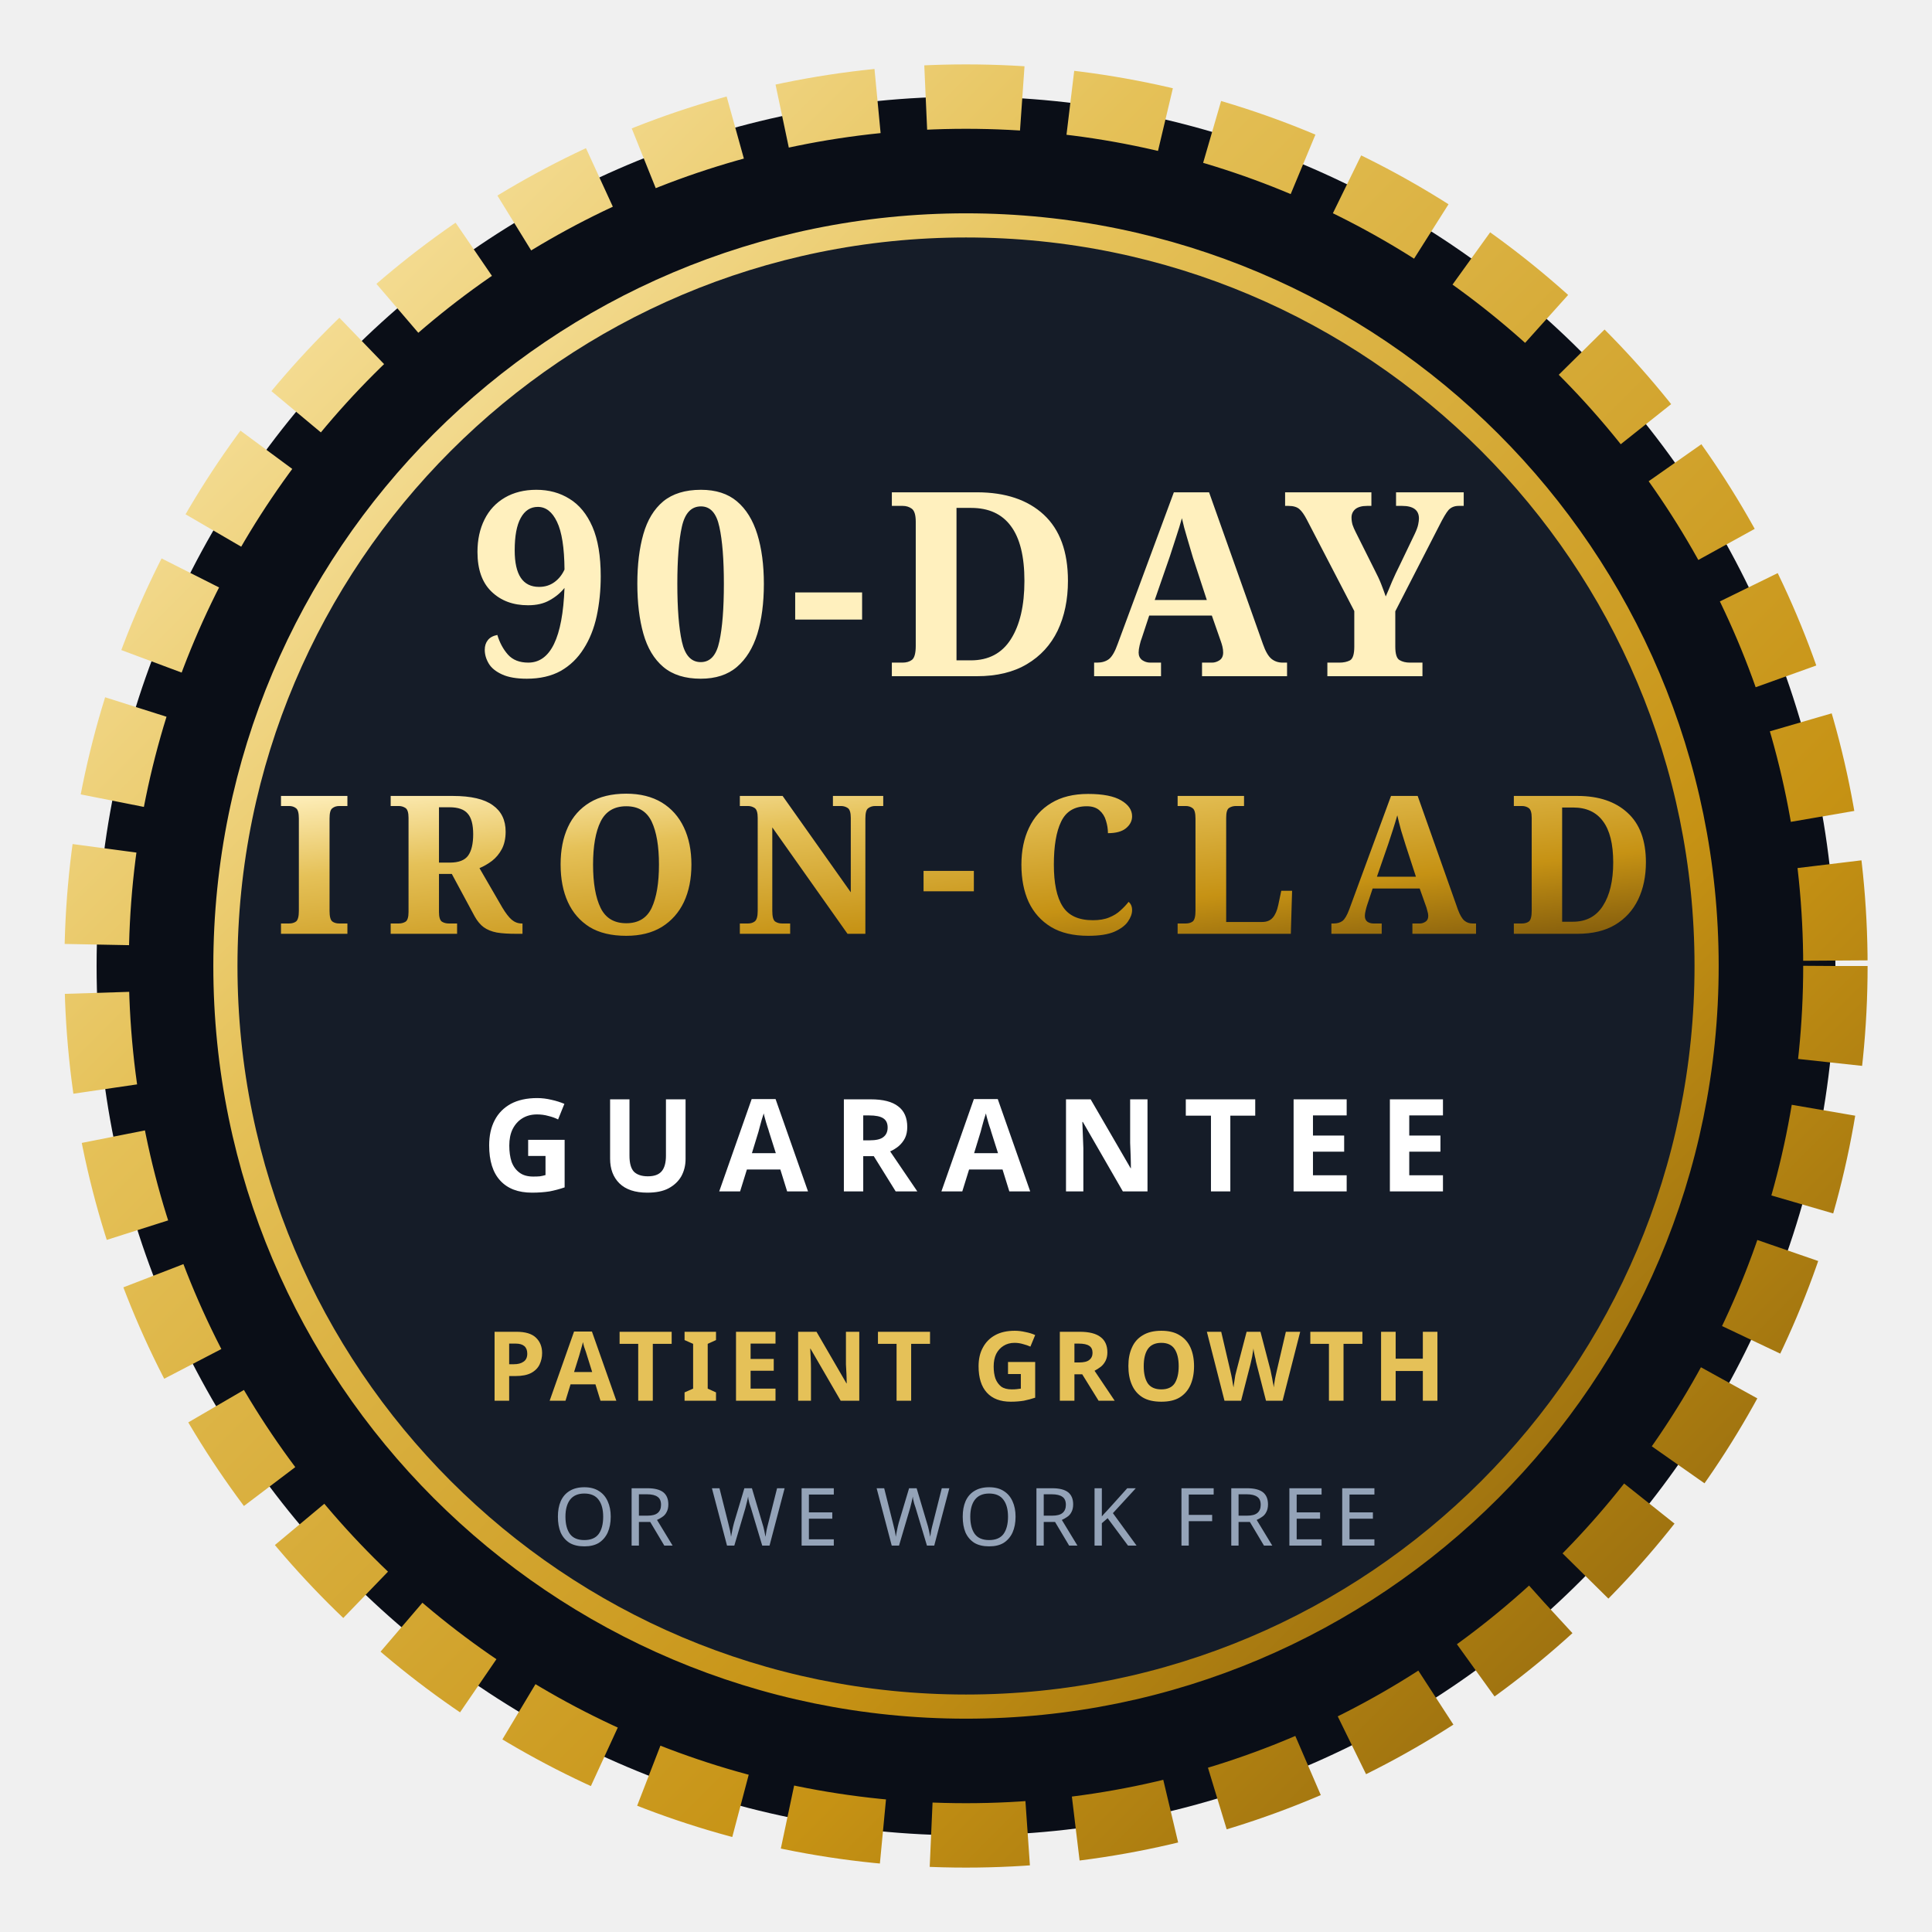
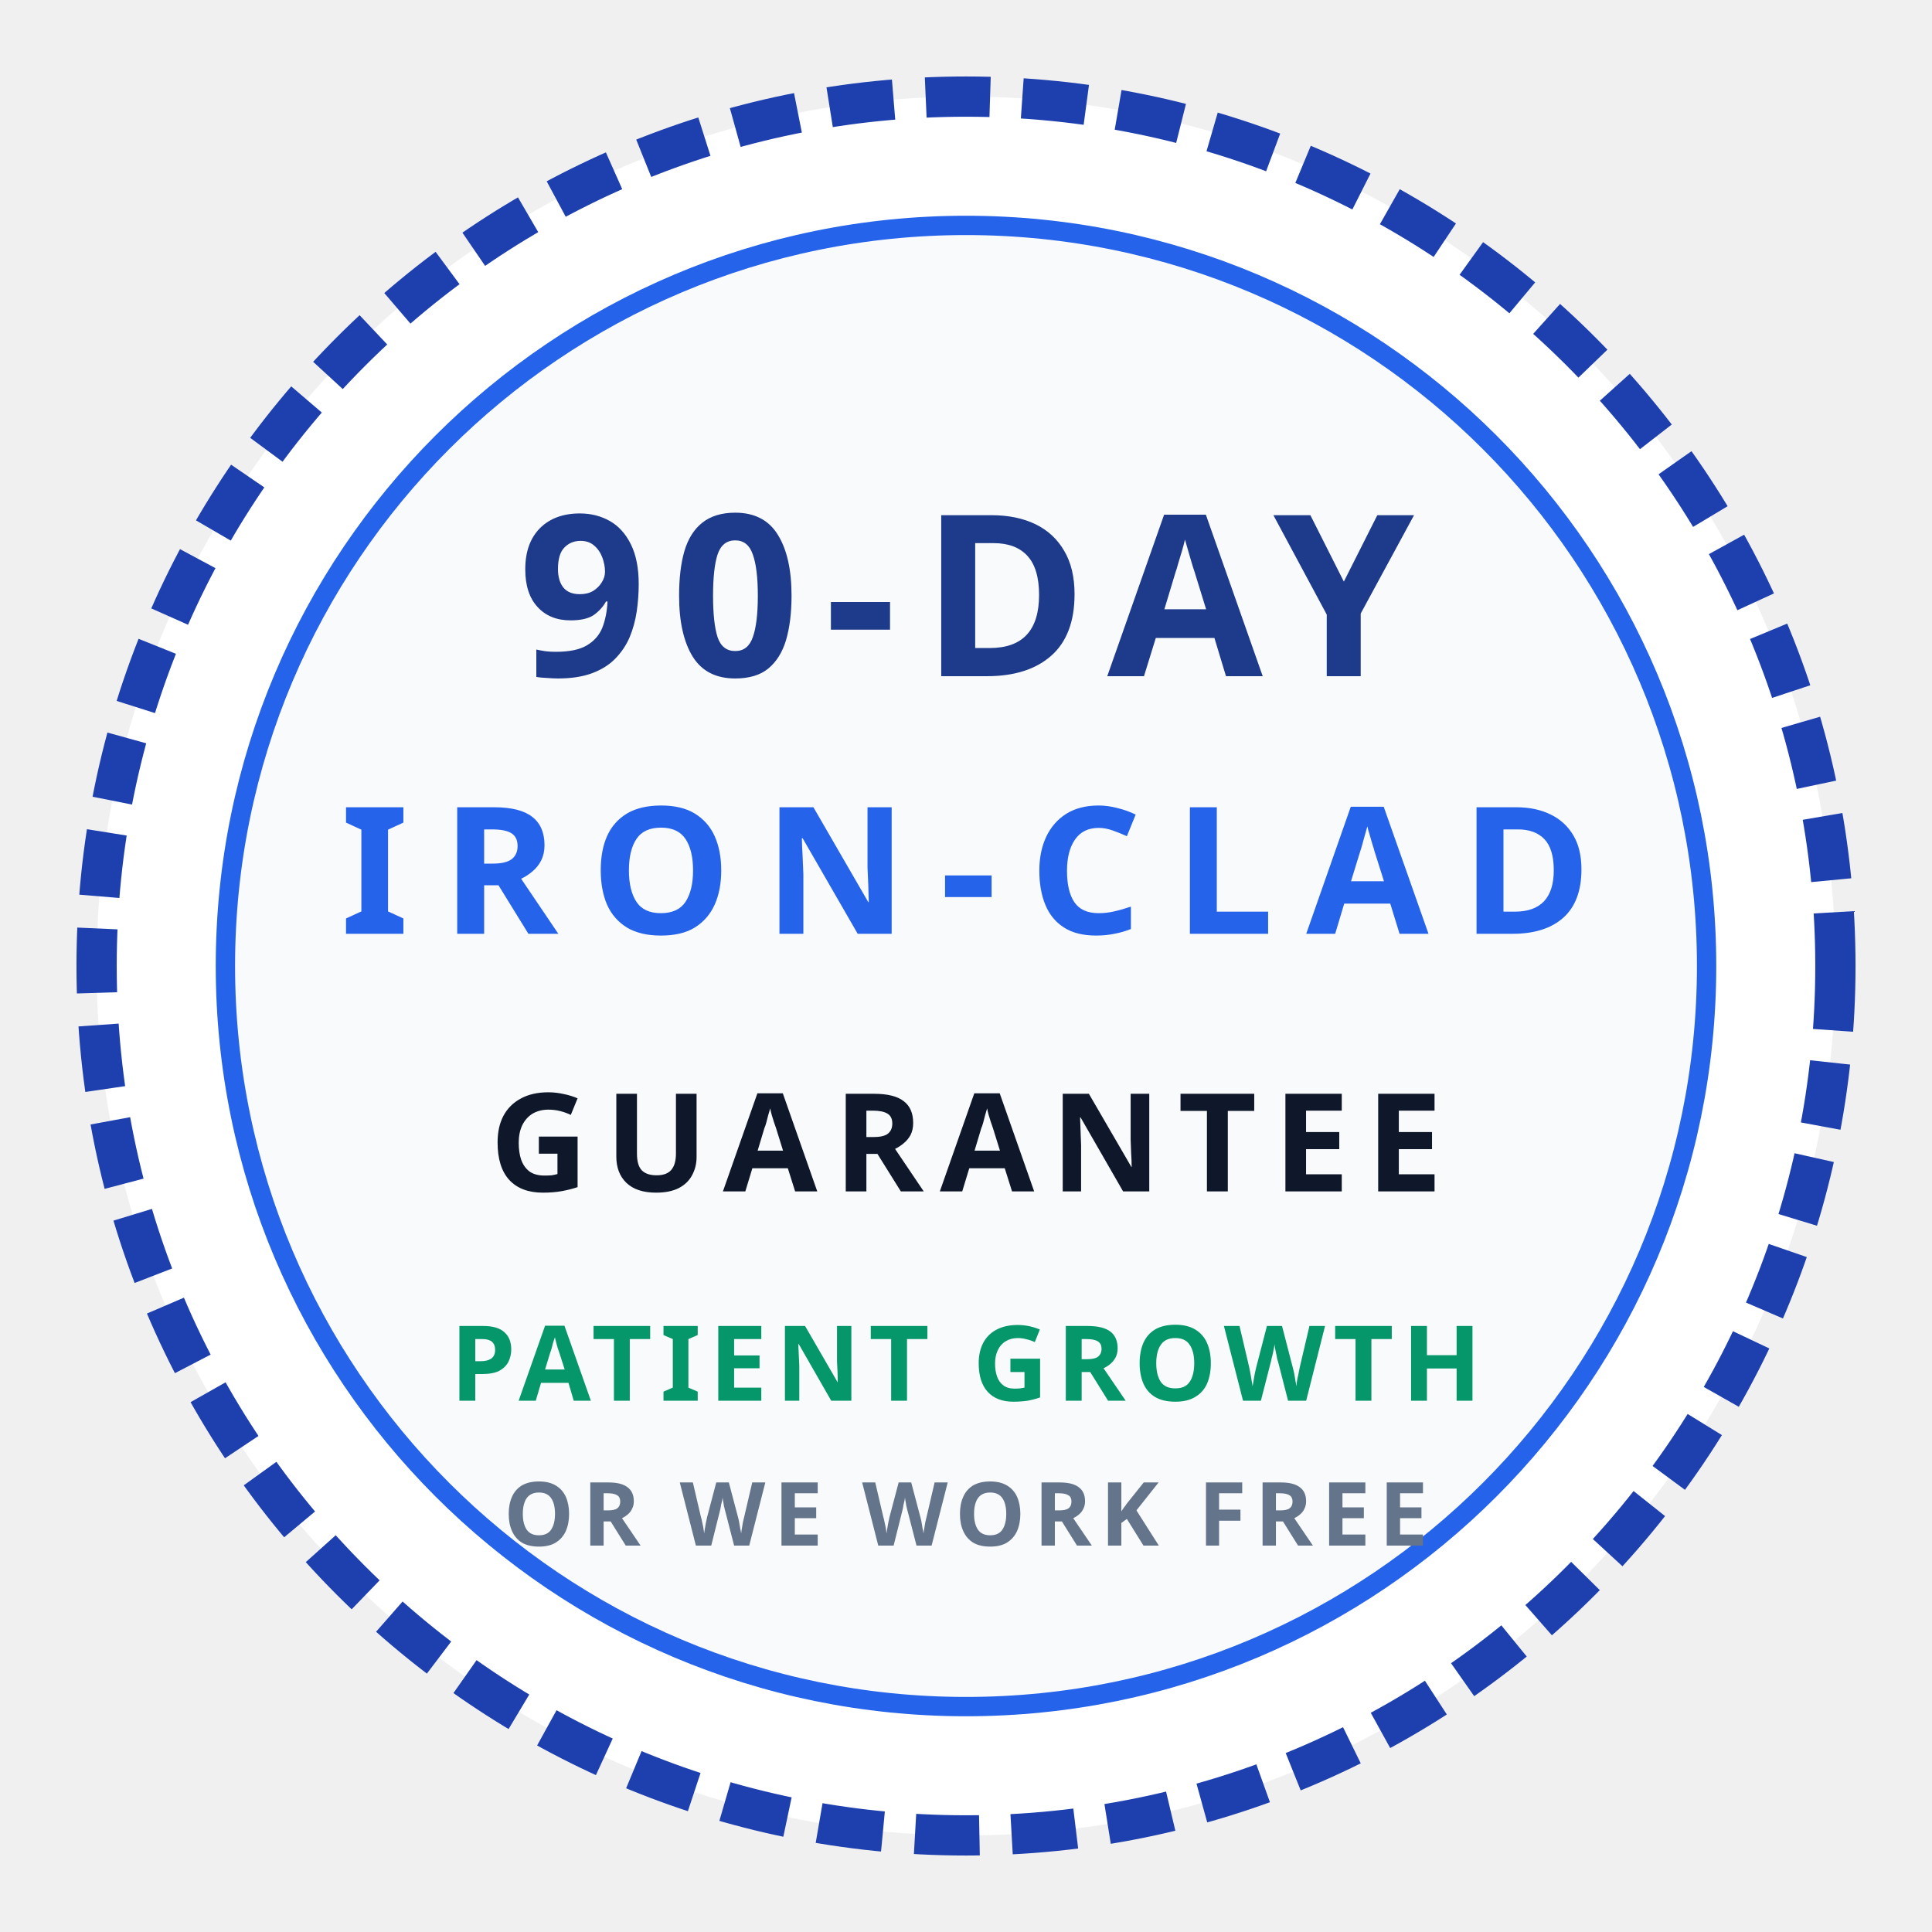
<svg xmlns="http://www.w3.org/2000/svg" viewBox="0 0 120 120" fill="none">
-   <defs>
-     <linearGradient id="goldSeal" x1="0%" y1="0%" x2="100%" y2="100%">
-       <stop offset="0%" stop-color="#FFF0BE" />
-       <stop offset="30%" stop-color="#E5C158" />
-       <stop offset="70%" stop-color="#C69214" />
-       <stop offset="100%" stop-color="#805A0C" />
-     </linearGradient>
-   </defs>
-   <circle cx="60" cy="60" r="54" fill="#0A0E17" stroke="url(#goldSeal)" stroke-width="4" stroke-dasharray="6 3" />
-   <circle cx="60" cy="60" r="46" fill="#151C28" stroke="url(#goldSeal)" stroke-width="1.5" />
-   <text x="60" y="42" font-family="'Cinzel', serif" font-size="16" font-weight="900" letter-spacing="1" fill="#FFF0BE" text-anchor="middle">90-DAY</text>
-   <text x="60" y="58" font-family="'Cinzel', serif" font-size="12" font-weight="800" letter-spacing="2" fill="url(#goldSeal)" text-anchor="middle">IRON-CLAD</text>
-   <text x="60" y="74" font-family="'Montserrat', sans-serif" font-size="8" font-weight="800" letter-spacing="1.5" fill="#FFFFFF" text-anchor="middle">GUARANTEE</text>
-   <text x="60" y="87" font-family="'Montserrat', sans-serif" font-size="6" font-weight="600" letter-spacing="0.5" fill="#E5C158" text-anchor="middle">PATIENT GROWTH</text>
-   <text x="60" y="96" font-family="'Montserrat', sans-serif" font-size="5" font-weight="500" letter-spacing="0.5" fill="#94A3B8" text-anchor="middle">OR WE WORK FREE</text>
+   <circle cx="60" cy="60" r="54" fill="#FFFFFF" stroke="#1E40AF" stroke-width="2.5" stroke-dasharray="4 2" />
+   <circle cx="60" cy="60" r="46" fill="#F8FAFC" stroke="#2563EB" stroke-width="1.2" />
+   <text x="60" y="42" font-family="'Plus Jakarta Sans', sans-serif" font-size="14" font-weight="900" letter-spacing="1.5" fill="#1E3A8A" text-anchor="middle">90-DAY</text>
+   <text x="60" y="58" font-family="'Plus Jakarta Sans', sans-serif" font-size="11" font-weight="800" letter-spacing="2" fill="#2563EB" text-anchor="middle">IRON-CLAD</text>
+   <text x="60" y="74" font-family="'Plus Jakarta Sans', sans-serif" font-size="8.5" font-weight="800" letter-spacing="1" fill="#0F172A" text-anchor="middle">GUARANTEE</text>
+   <text x="60" y="87" font-family="'Plus Jakarta Sans', sans-serif" font-size="6.5" font-weight="700" letter-spacing="0.5" fill="#059669" text-anchor="middle">PATIENT GROWTH</text>
+   <text x="60" y="96" font-family="'Plus Jakarta Sans', sans-serif" font-size="5.5" font-weight="600" letter-spacing="0.5" fill="#64748B" text-anchor="middle">OR WE WORK FREE</text>
</svg>
